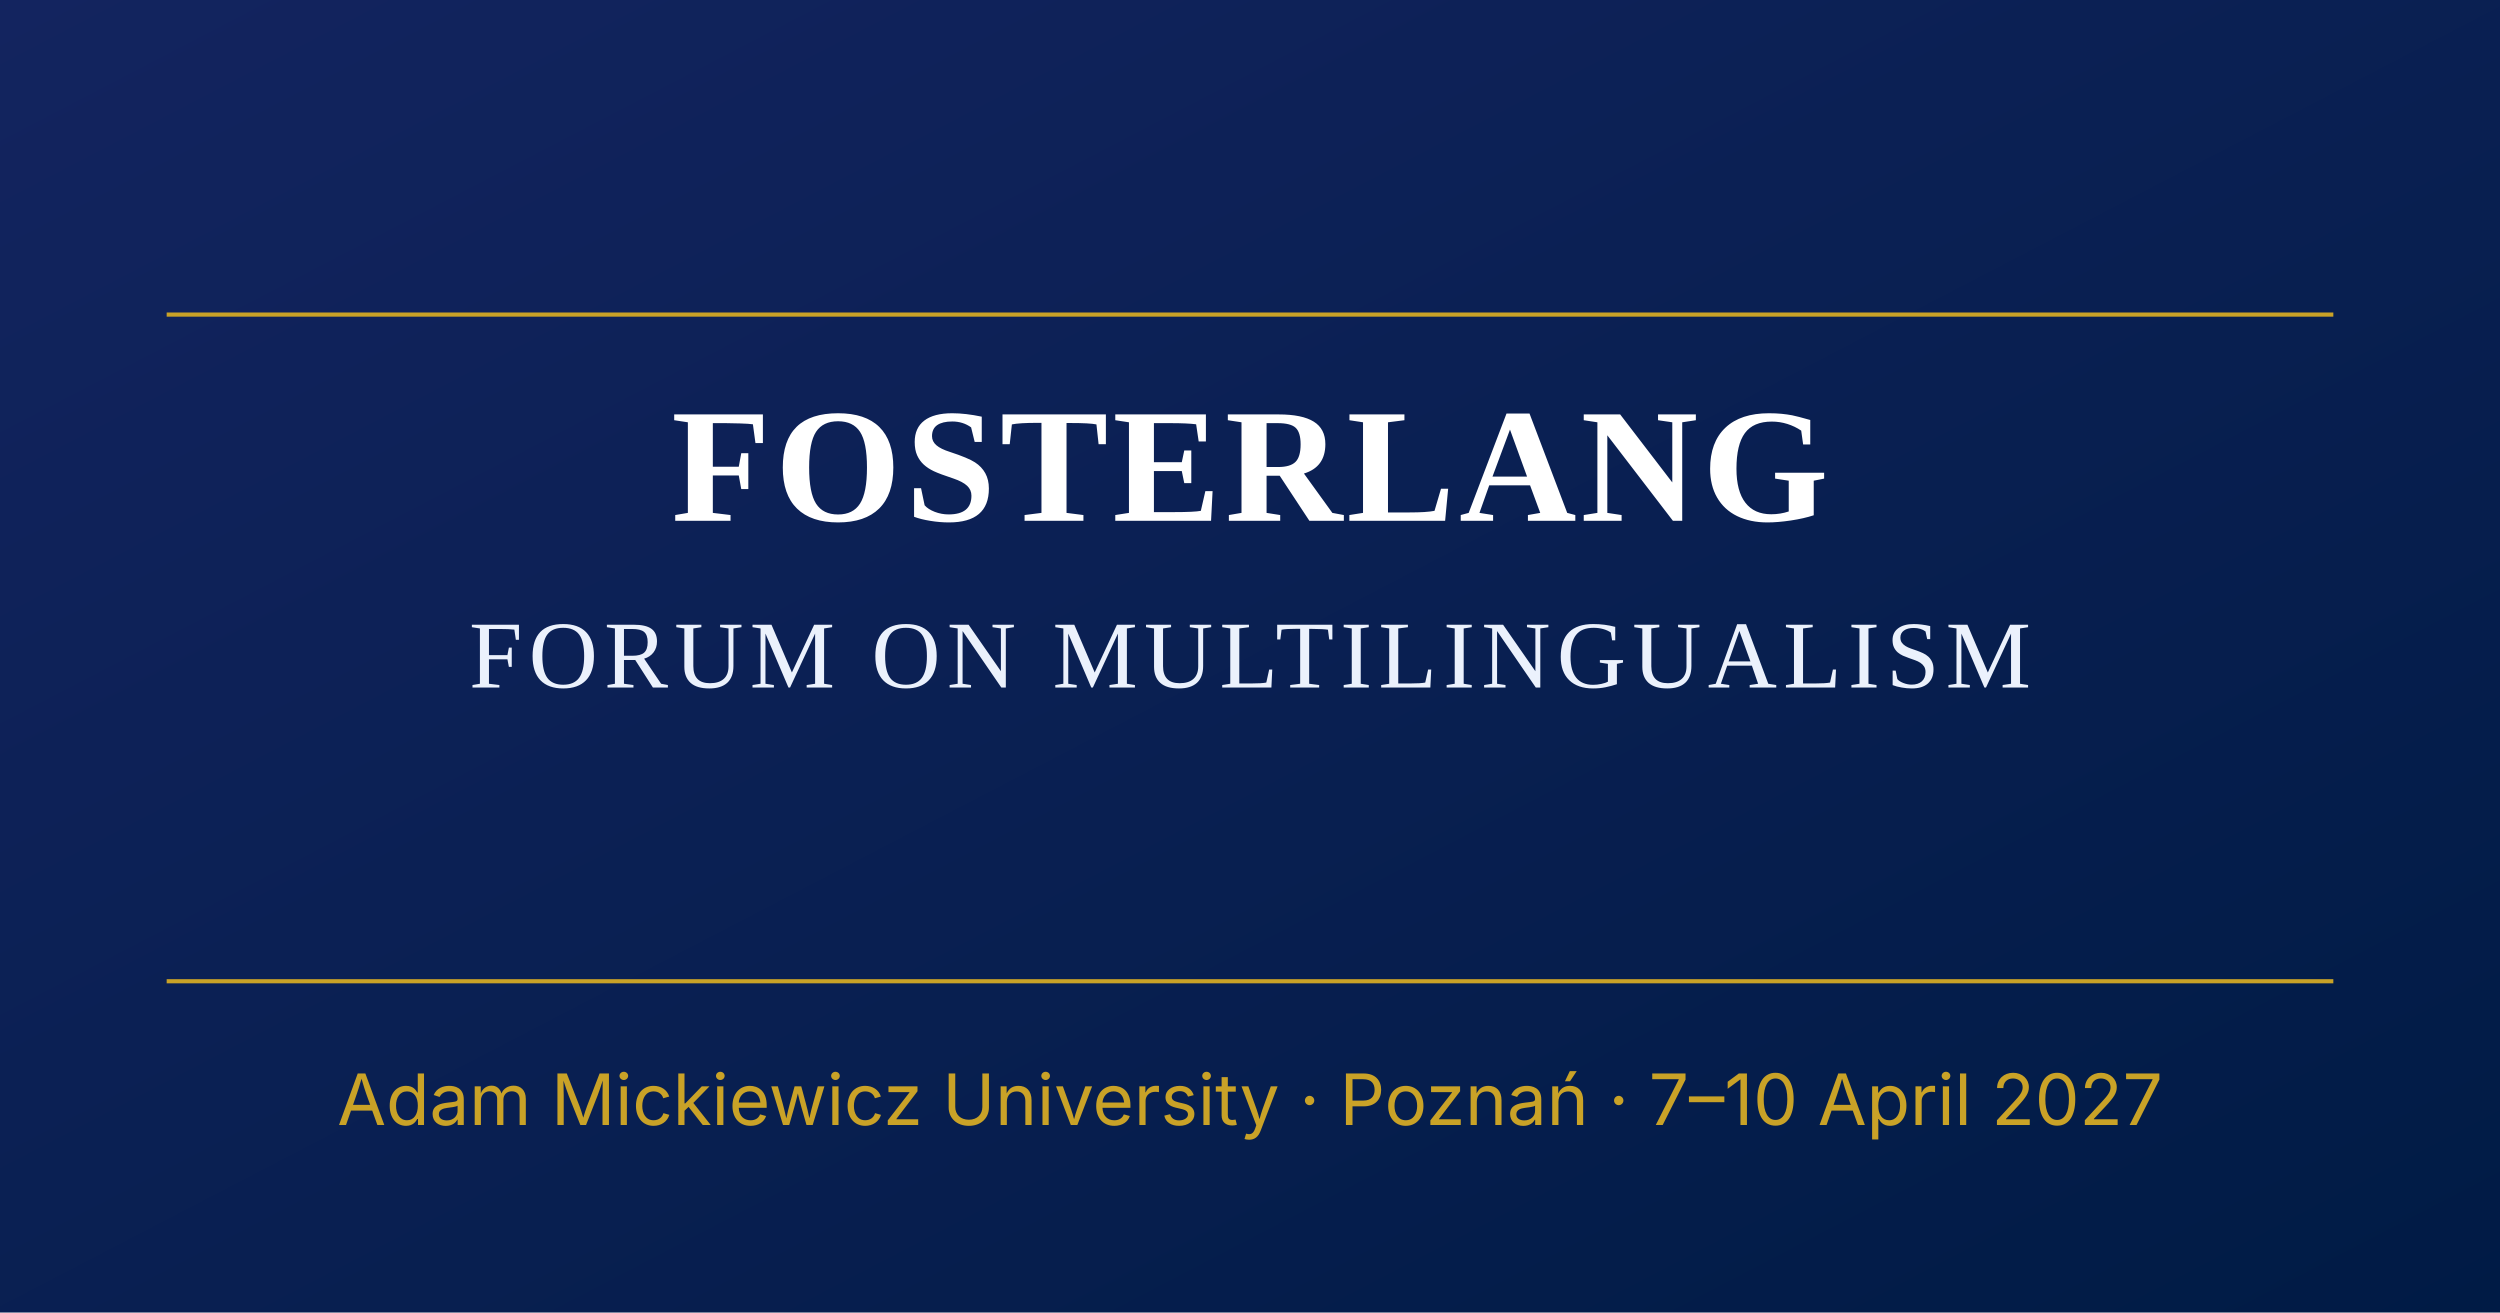
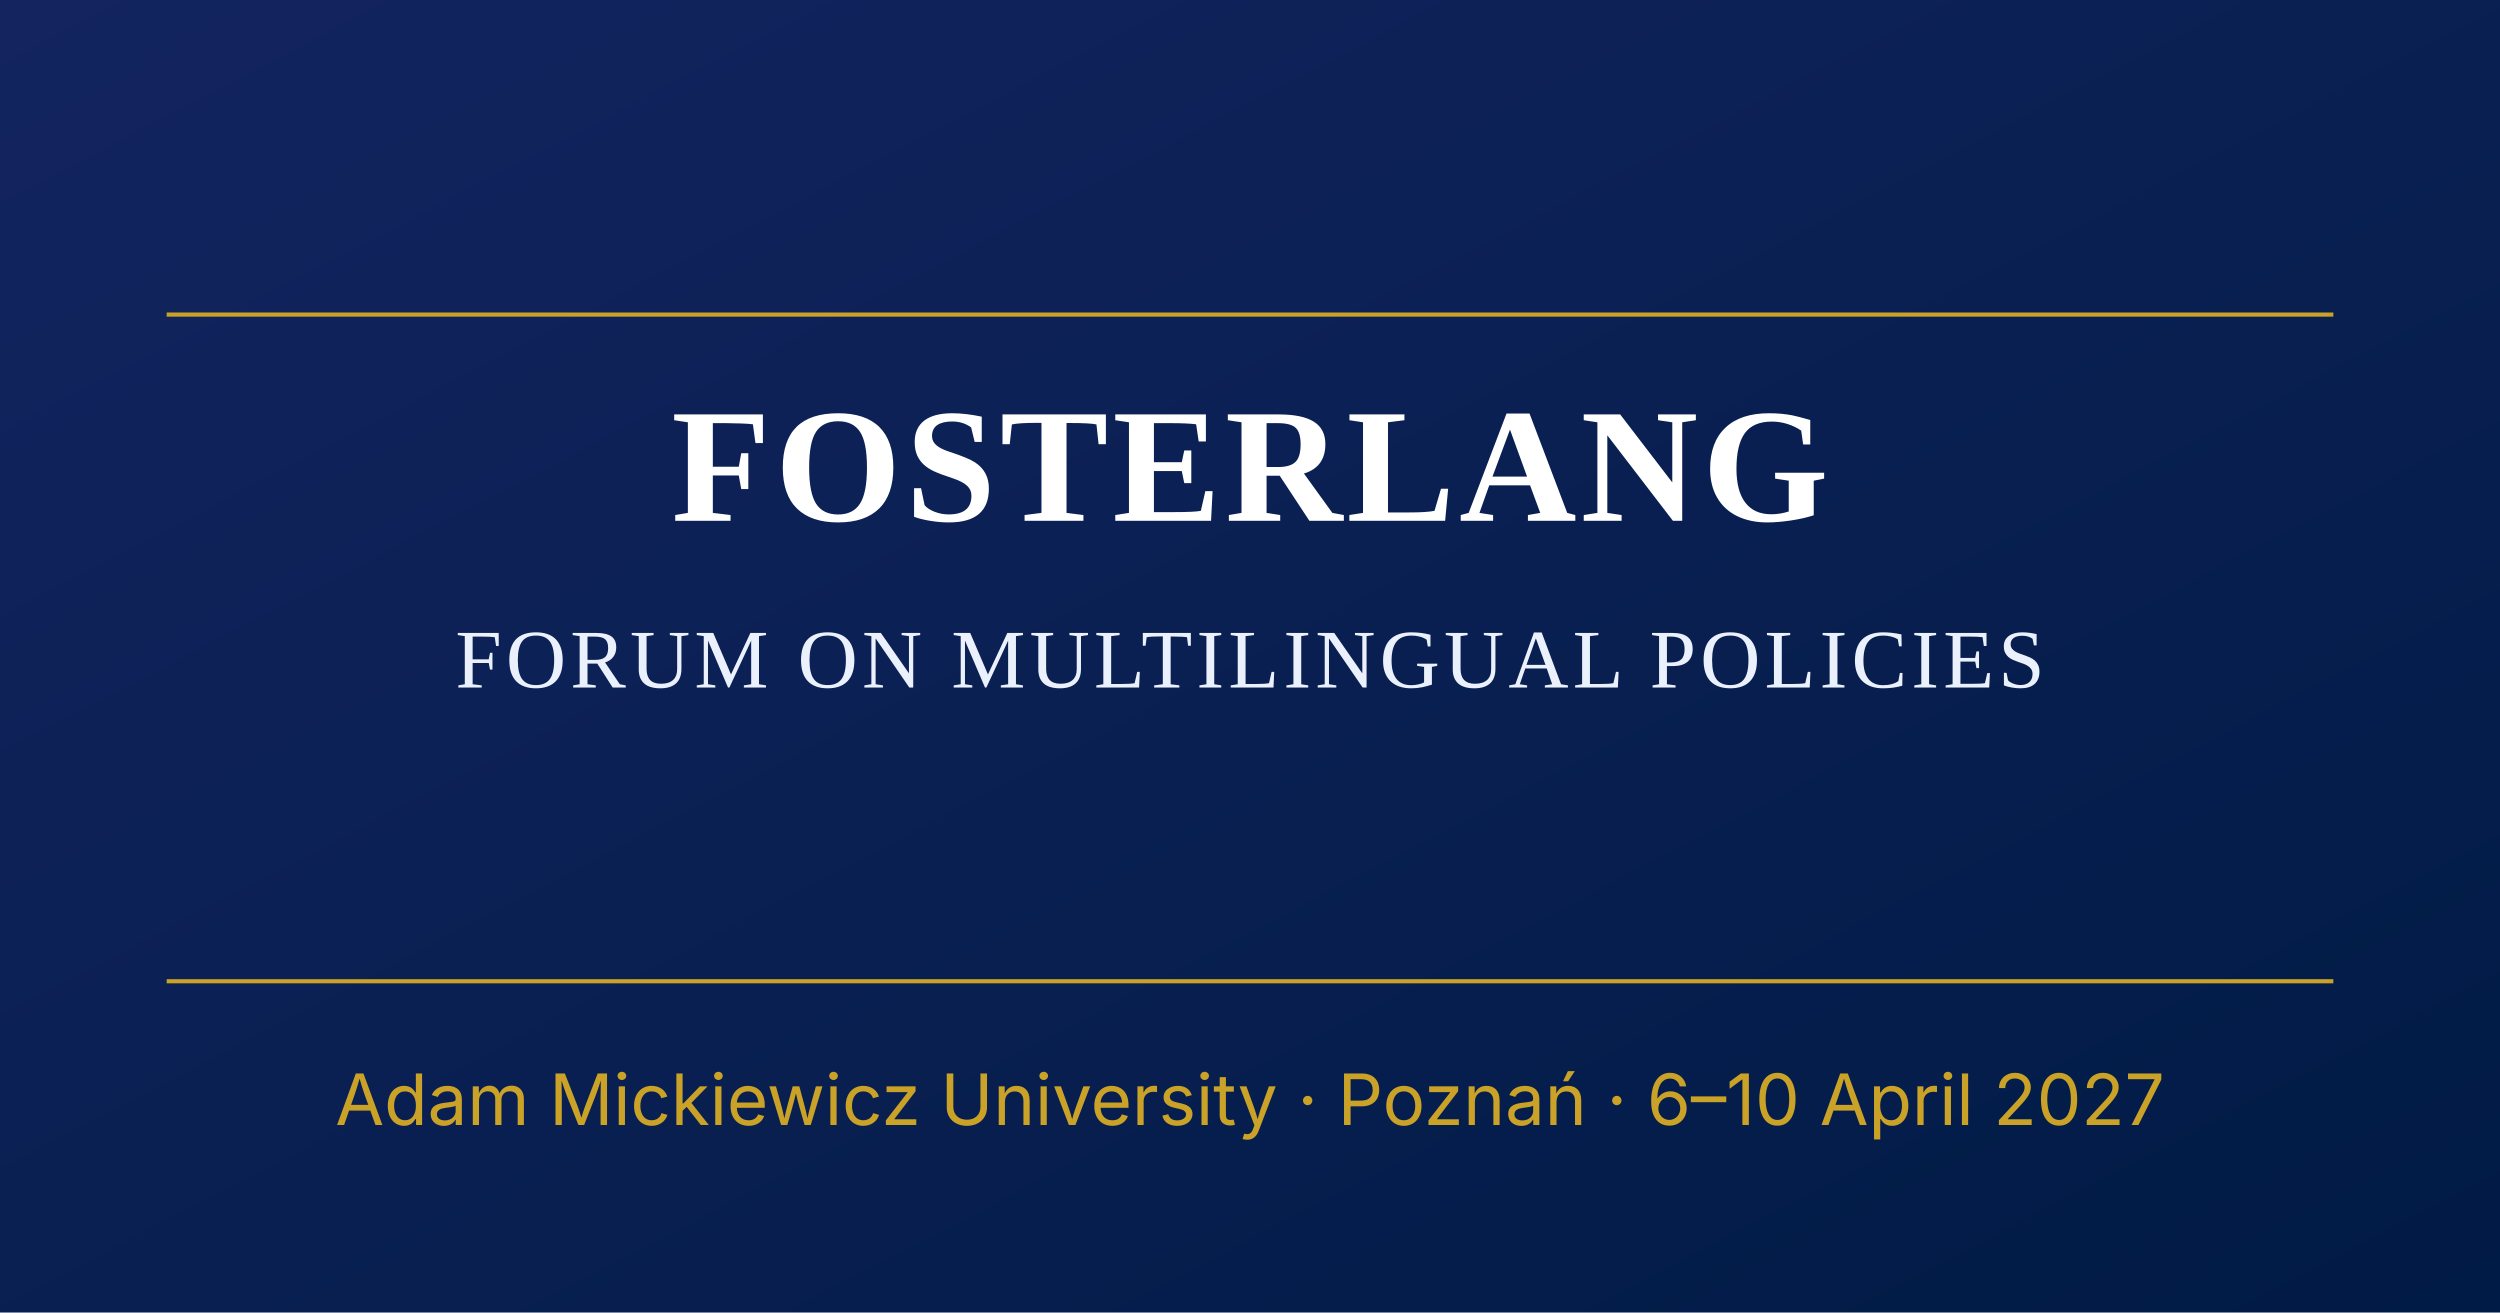
<svg xmlns="http://www.w3.org/2000/svg" width="1200" height="630" viewBox="0 0 1200 630">
  <defs>
    <linearGradient id="bg" x1="0" y1="0" x2="1" y2="1">
      <stop offset="0" stop-color="#13245f" />
      <stop offset="1" stop-color="#001b45" />
    </linearGradient>
  </defs>
  <rect width="1200" height="630" fill="url(#bg)" />
  <rect x="80" y="150" width="1040" height="2" fill="#c9a227" />
  <rect x="80" y="470" width="1040" height="2" fill="#c9a227" />
  <text x="600" y="250" text-anchor="middle" font-family="Georgia, 'Times New Roman', serif" font-size="78" font-weight="700" fill="#ffffff" letter-spacing="2">FOSTERLANG</text>
-   <text x="600" y="330" text-anchor="middle" font-family="Georgia, 'Times New Roman', serif" font-size="46" fill="#ebf1fc" letter-spacing="3">FORUM ON MULTILINGUALISM</text>
-   <text x="600" y="540" text-anchor="middle" font-family="Inter, Arial, sans-serif" font-size="34" fill="#c9a227">Adam Mickiewicz University · Poznań · 7–10 April 2027</text>
+   <text x="600" y="330" text-anchor="middle" font-family="Georgia, 'Times New Roman', serif" font-size="40" fill="#ebf1fc" letter-spacing="2">FORUM ON MULTILINGUAL POLICIES</text>
+   <text x="600" y="540" text-anchor="middle" font-family="Inter, Arial, sans-serif" font-size="34" fill="#c9a227">Adam Mickiewicz University · Poznań · 6–10 April 2027</text>
</svg>
